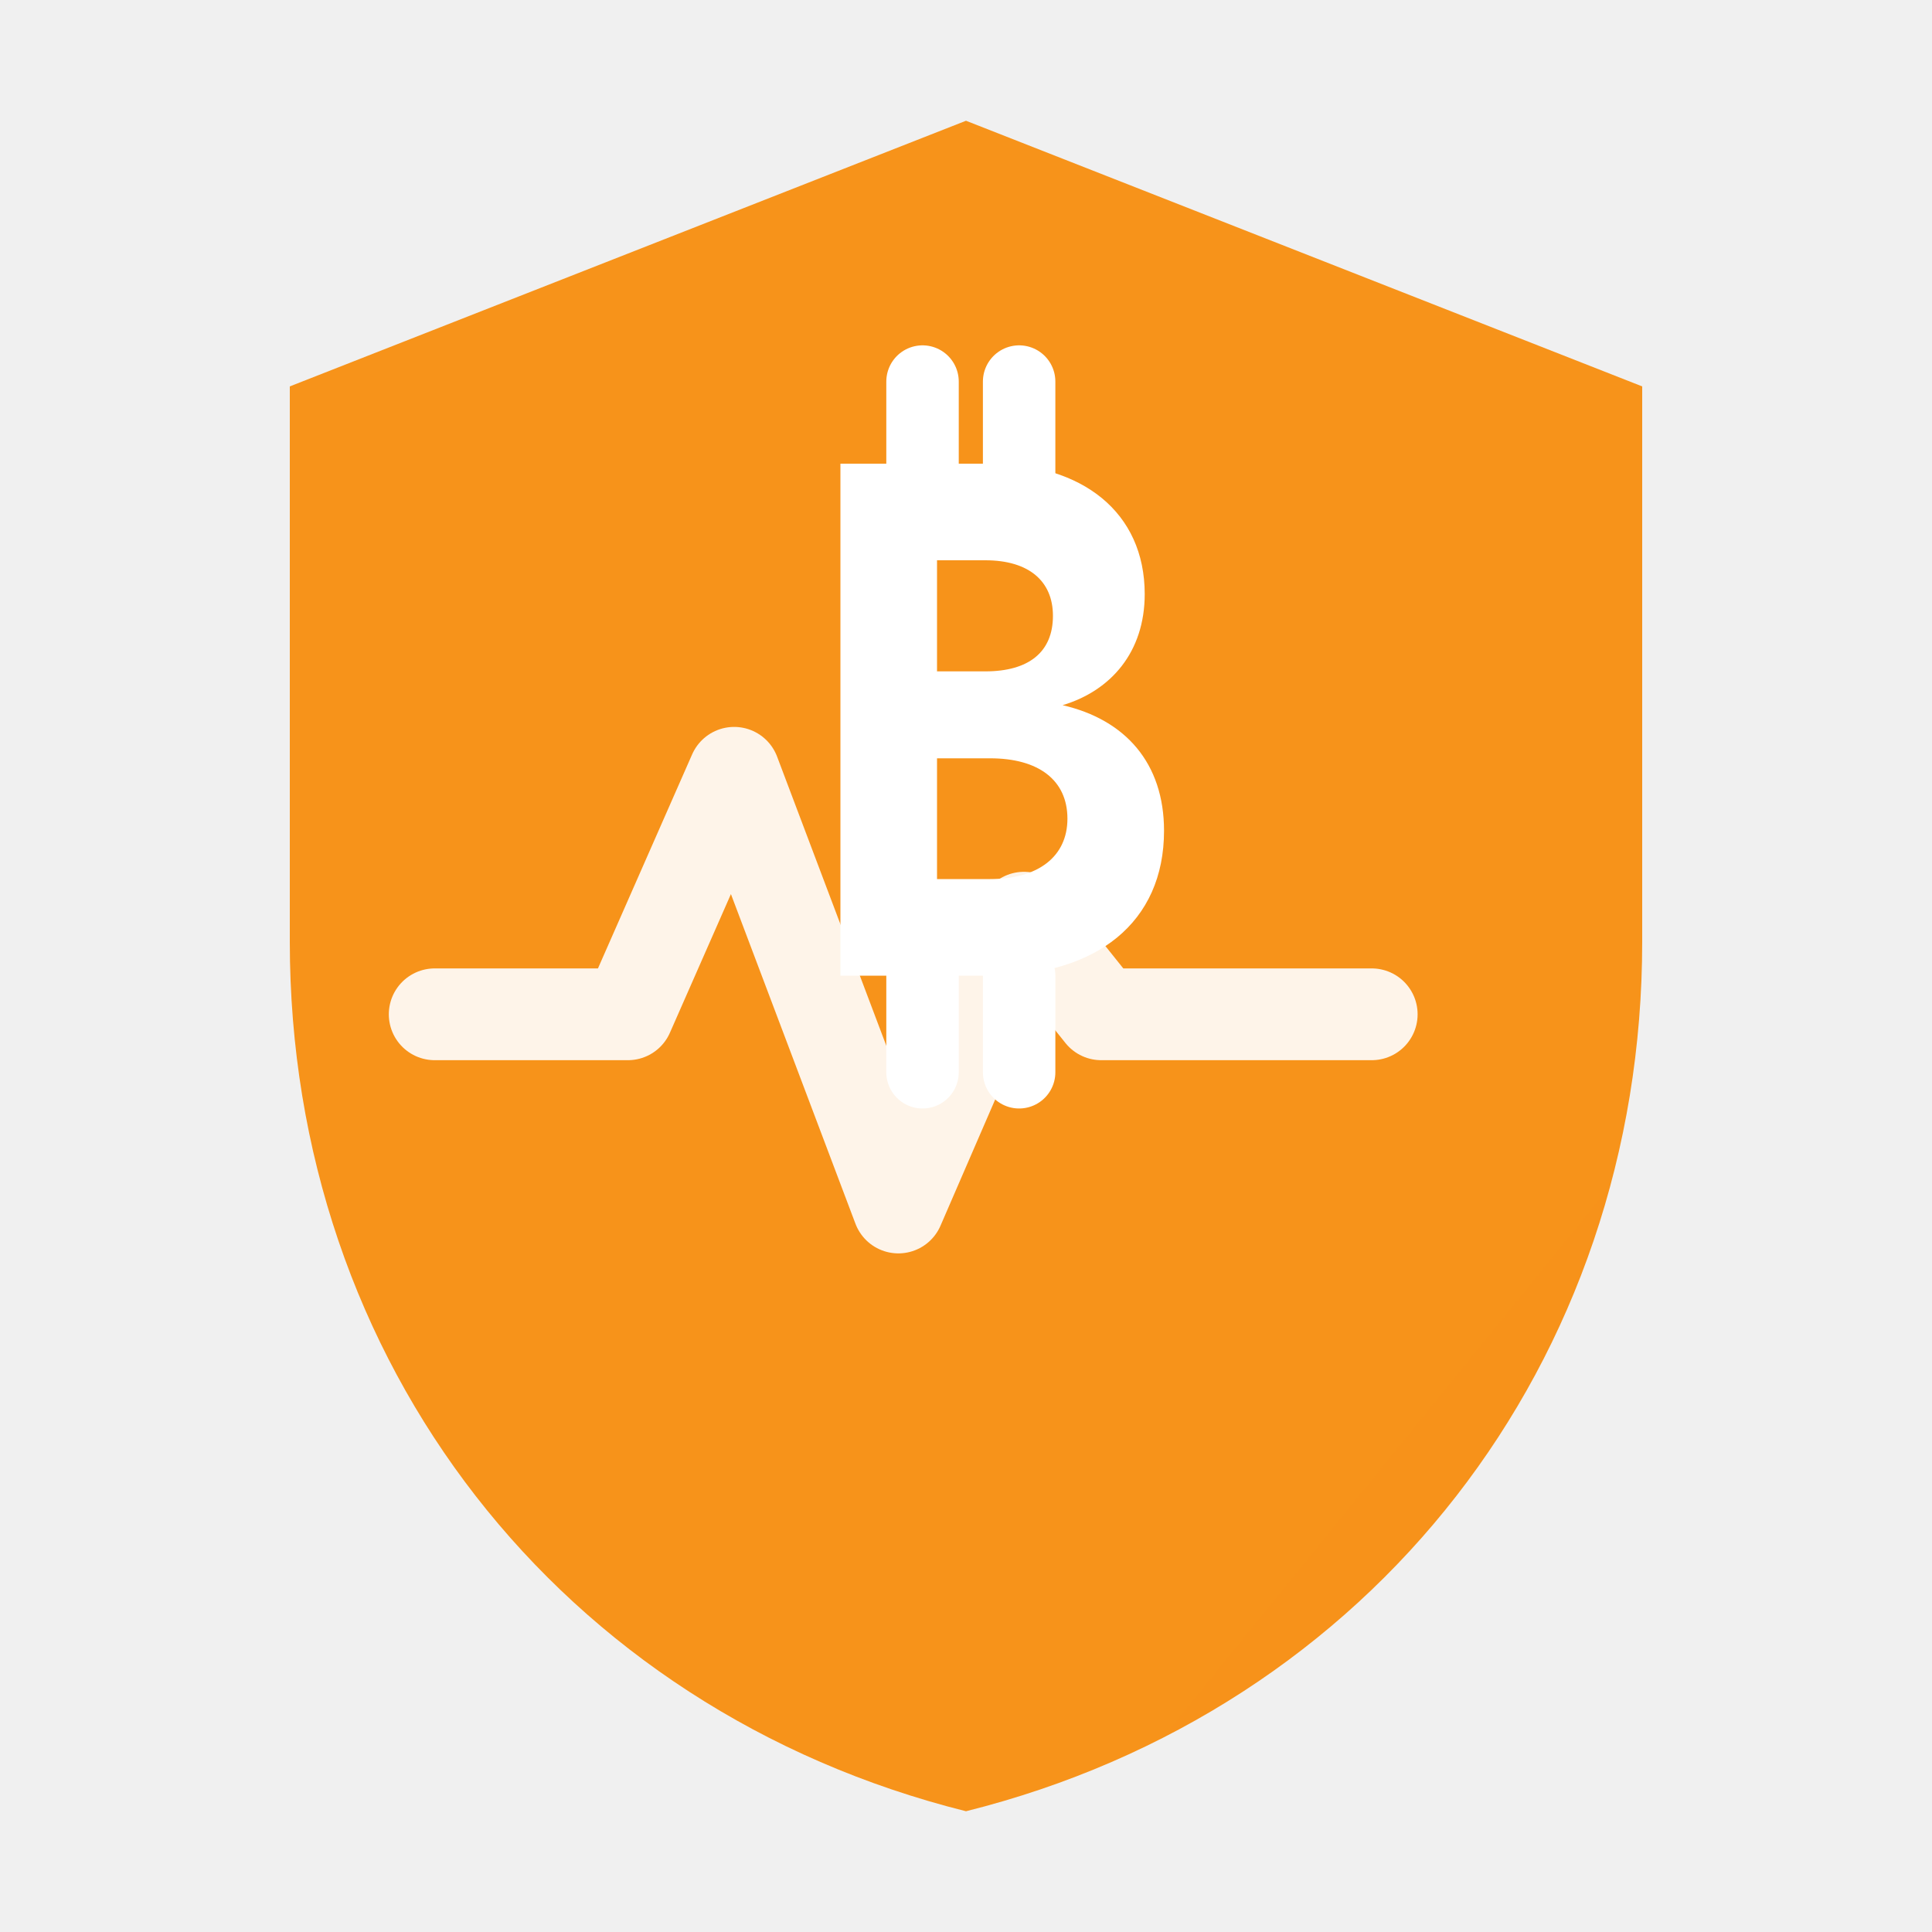
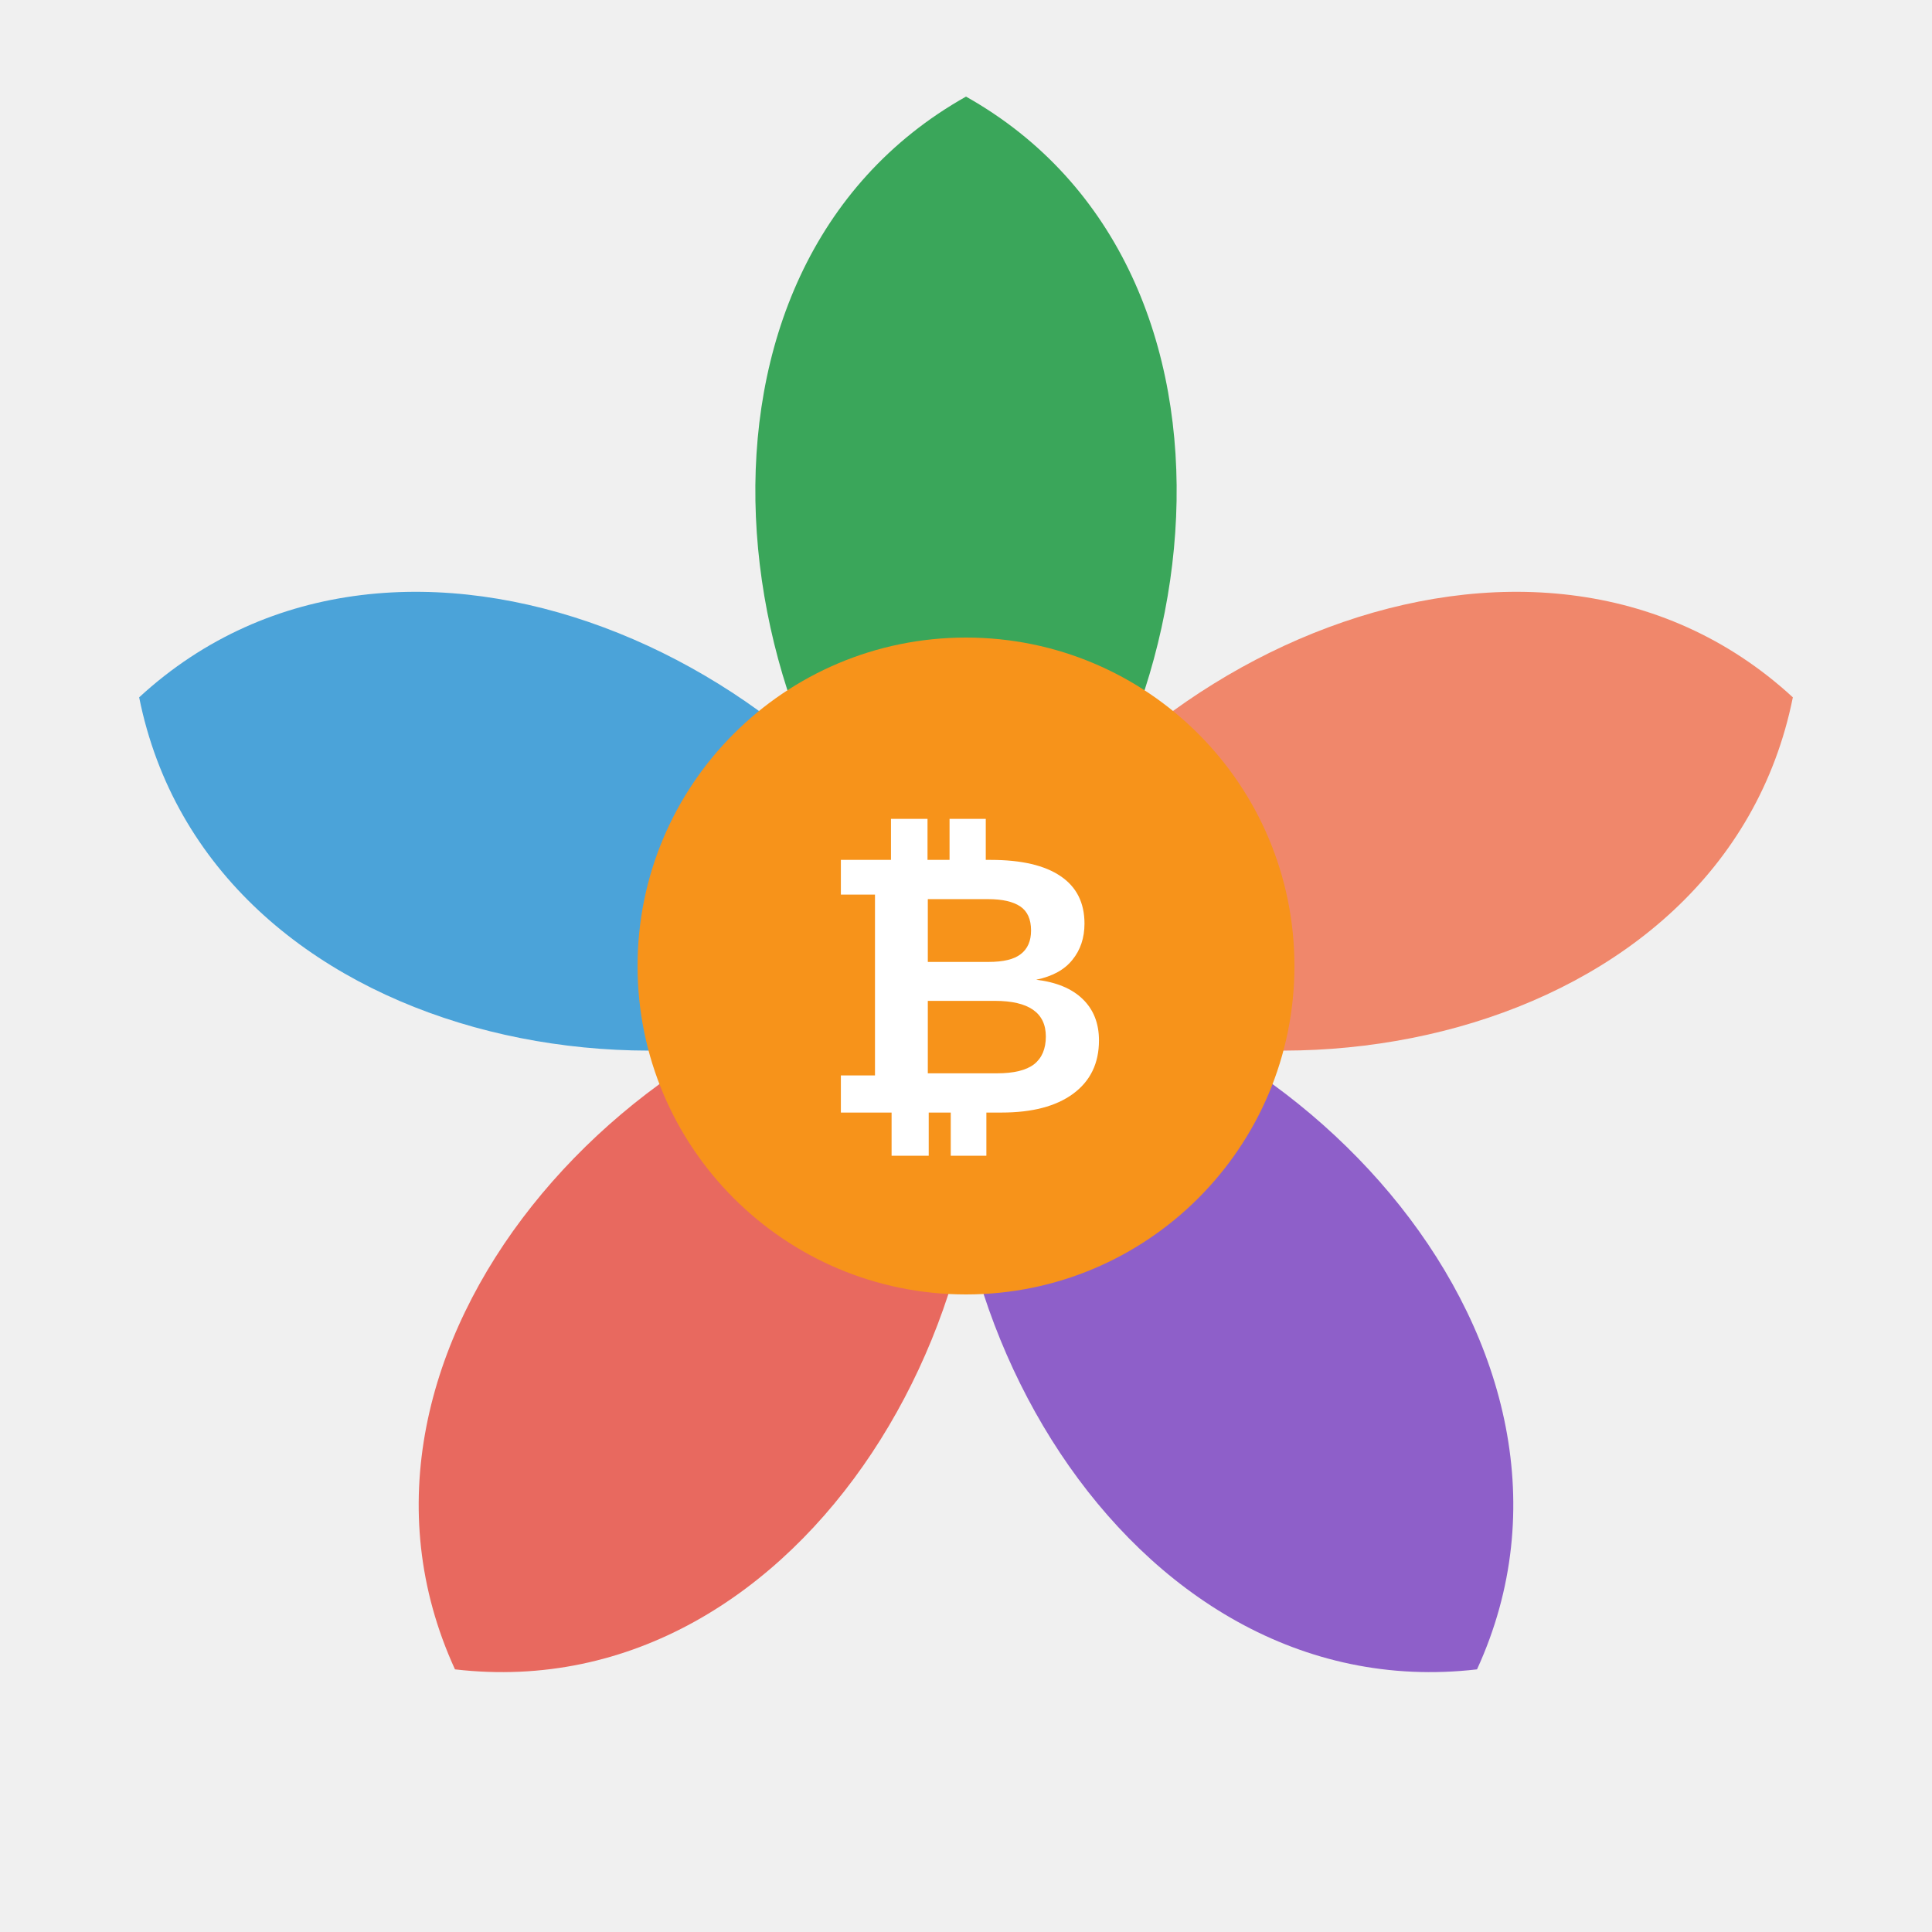
- <svg xmlns="http://www.w3.org/2000/svg" viewBox="0 0 40 40">
-   <defs>
-     <linearGradient id="g" x1="0" y1="0" x2="40" y2="40">
-       <stop offset="0" stop-color="#f7931a" />
-       <stop offset="1" stop-color="#ea7a0b" />
-     </linearGradient>
-   </defs>
-   <path d="M20 2.5 34 8v11.5c0 8.7-5.6 15.9-14 18C11.6 35.4 6 28.2 6 19.5V8L20 2.5Z" fill="url(#g)" />
-   <path d="M9 21h4l2.2-5 3.4 9 2.6-6 1.6 2h5.6" fill="none" stroke="#fff" stroke-width="1.9" stroke-linecap="round" stroke-linejoin="round" opacity="0.9" />
-   <path d="M17.4 9.6h3.1c1.9 0 3.2 1 3.2 2.7 0 1.2-.7 2-1.7 2.3 1.3.3 2.1 1.2 2.1 2.6 0 1.9-1.4 3-3.6 3h-3.1V9.6Zm2 2v2.3h1c.9 0 1.4-.4 1.4-1.15 0-.72-.5-1.15-1.4-1.15h-1Zm0 4.1v2.5h1.1c1 0 1.6-.47 1.6-1.25 0-.8-.6-1.25-1.6-1.25h-1.1Z" fill="#fff" />
-   <path d="M19.1 7.9v2M21.1 7.9v2M19.1 20.2v2M21.1 20.2v2" stroke="#fff" stroke-width="1.5" stroke-linecap="round" />
+ <svg xmlns="http://www.w3.org/2000/svg" viewBox="0 0 100 100">
+   <path d="M50 50 C37 39 34 14 50 5 C66 14 63 39 50 50 Z" fill="#3aa65a" />
+   <path d="M50 50 C37 39 34 14 50 5 C66 14 63 39 50 50 Z" fill="#f0876b" transform="rotate(72 50 50)" />
+   <path d="M50 50 C37 39 34 14 50 5 C66 14 63 39 50 50 Z" fill="#8e5fc9" transform="rotate(144 50 50)" />
+   <path d="M50 50 C37 39 34 14 50 5 C66 14 63 39 50 50 Z" fill="#e8695f" transform="rotate(216 50 50)" />
+   <path d="M50 50 C37 39 34 14 50 5 C66 14 63 39 50 50 Z" fill="#4ba3d9" transform="rotate(288 50 50)" />
+   <circle cx="50" cy="50" r="17" fill="#f7931a" />
+   <text x="50" y="51" text-anchor="middle" dominant-baseline="central" font-size="19" font-weight="700" font-family="Arial, Helvetica, sans-serif" fill="#fff">₿</text>
</svg>
